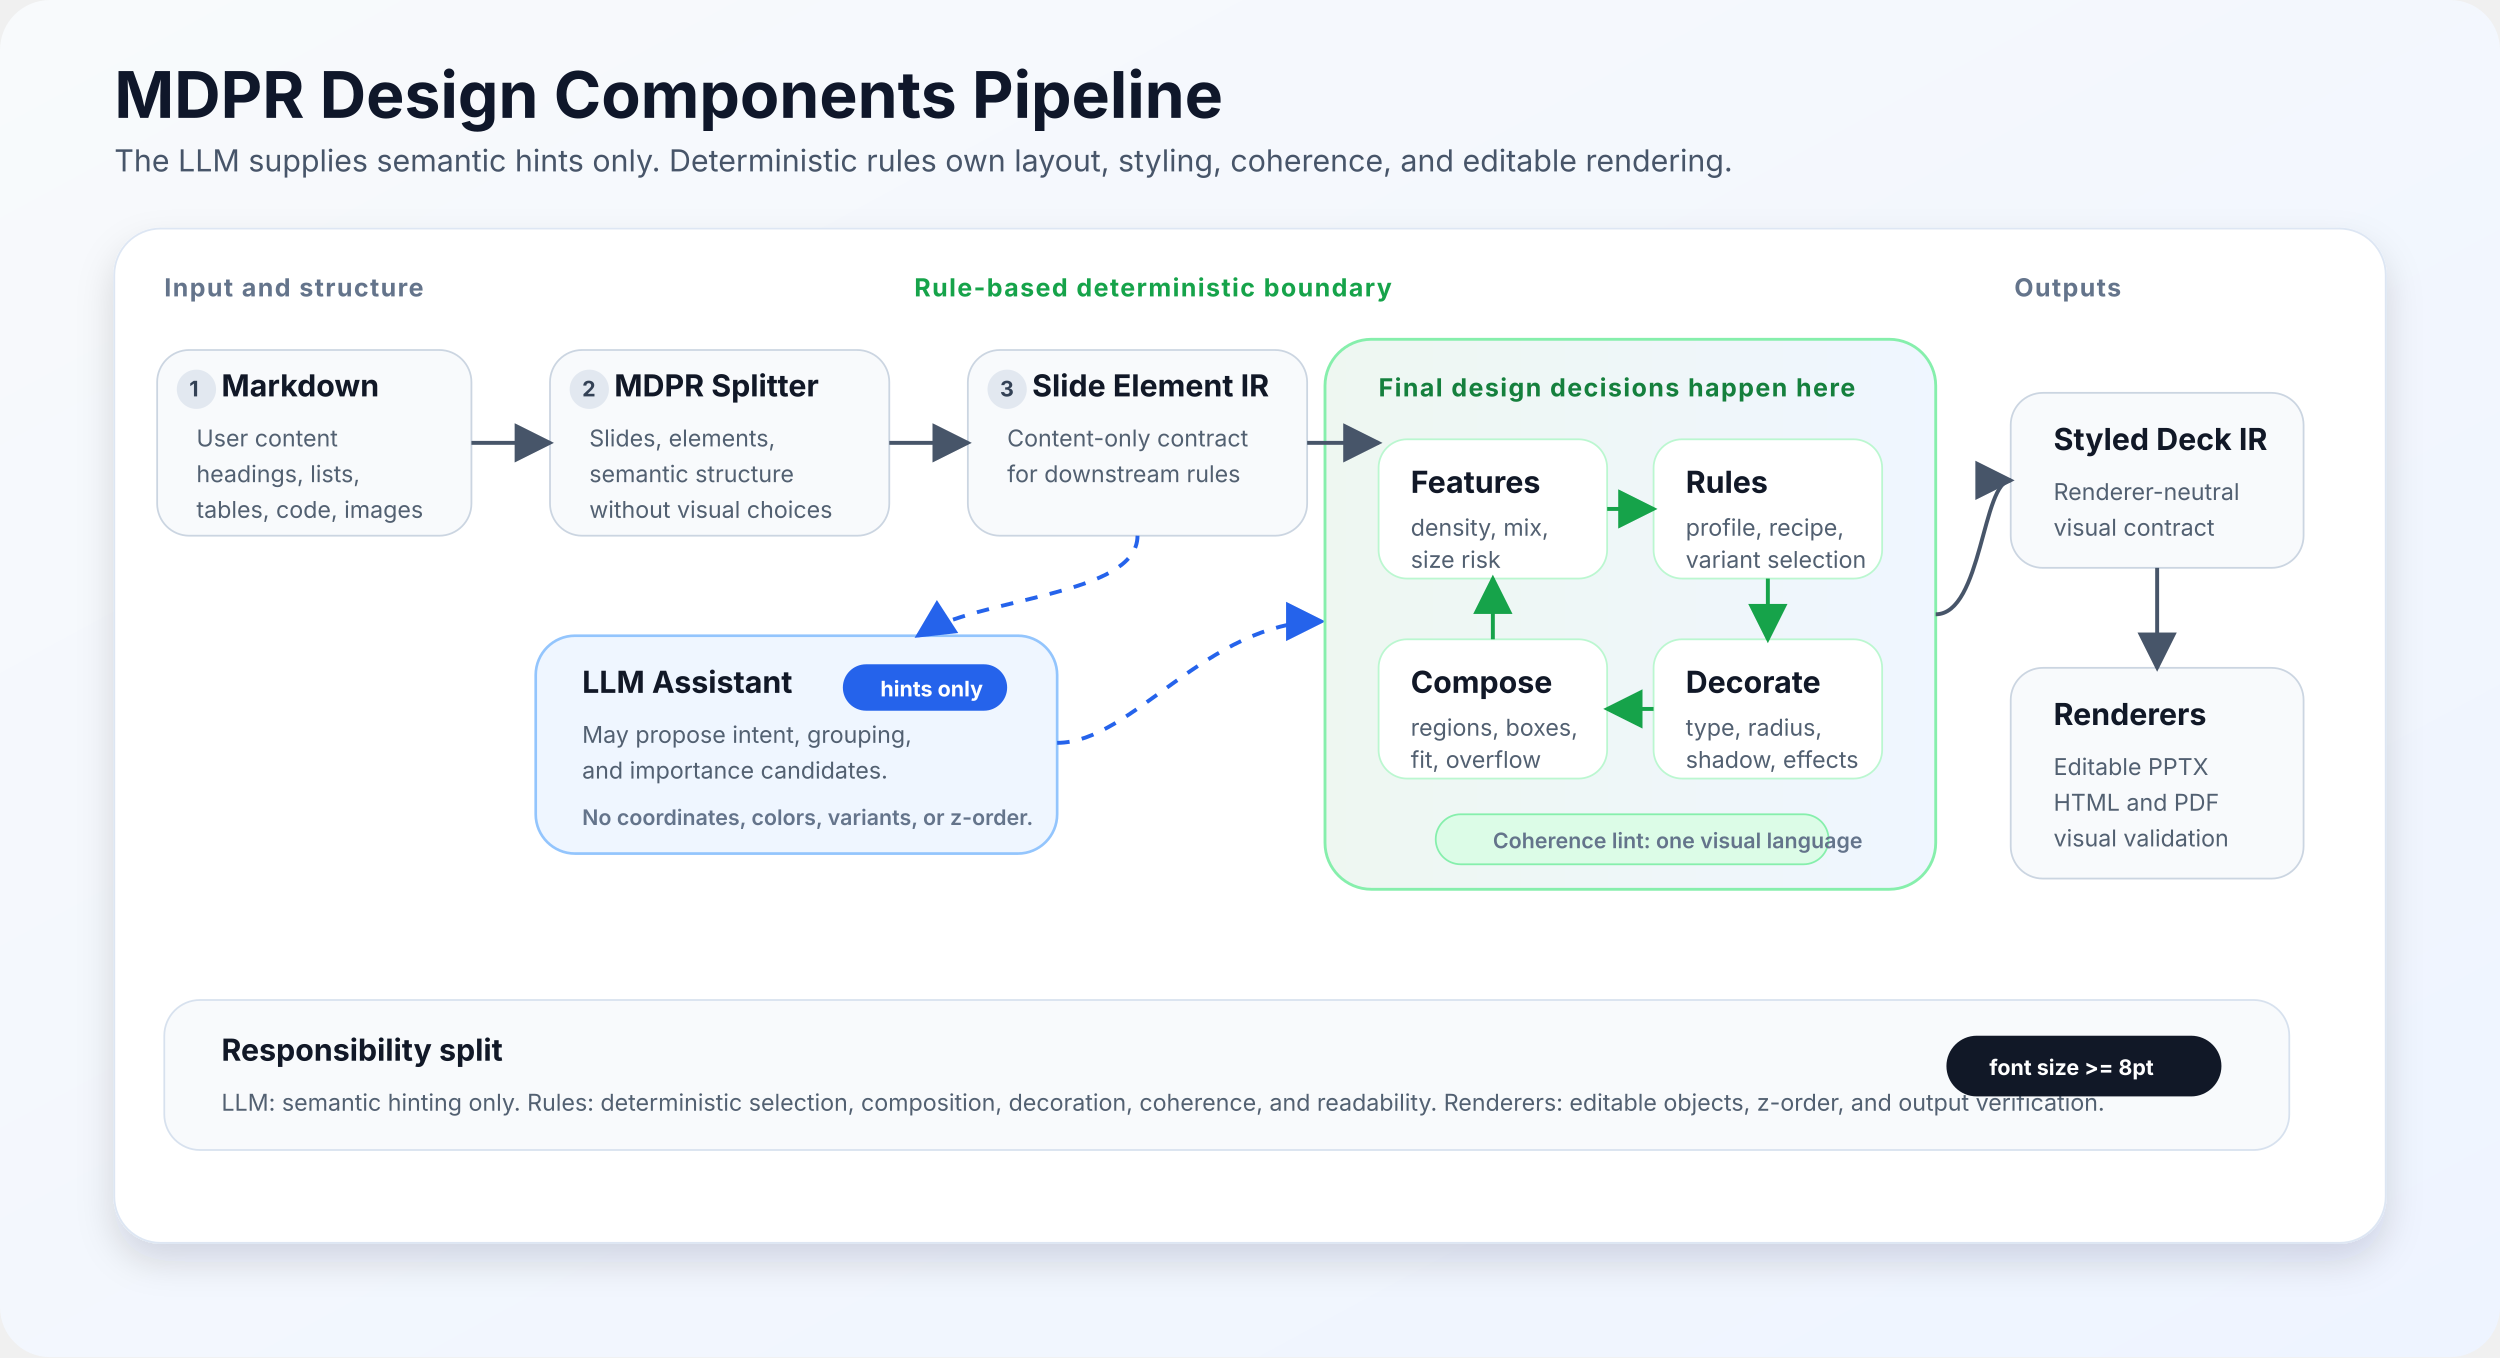
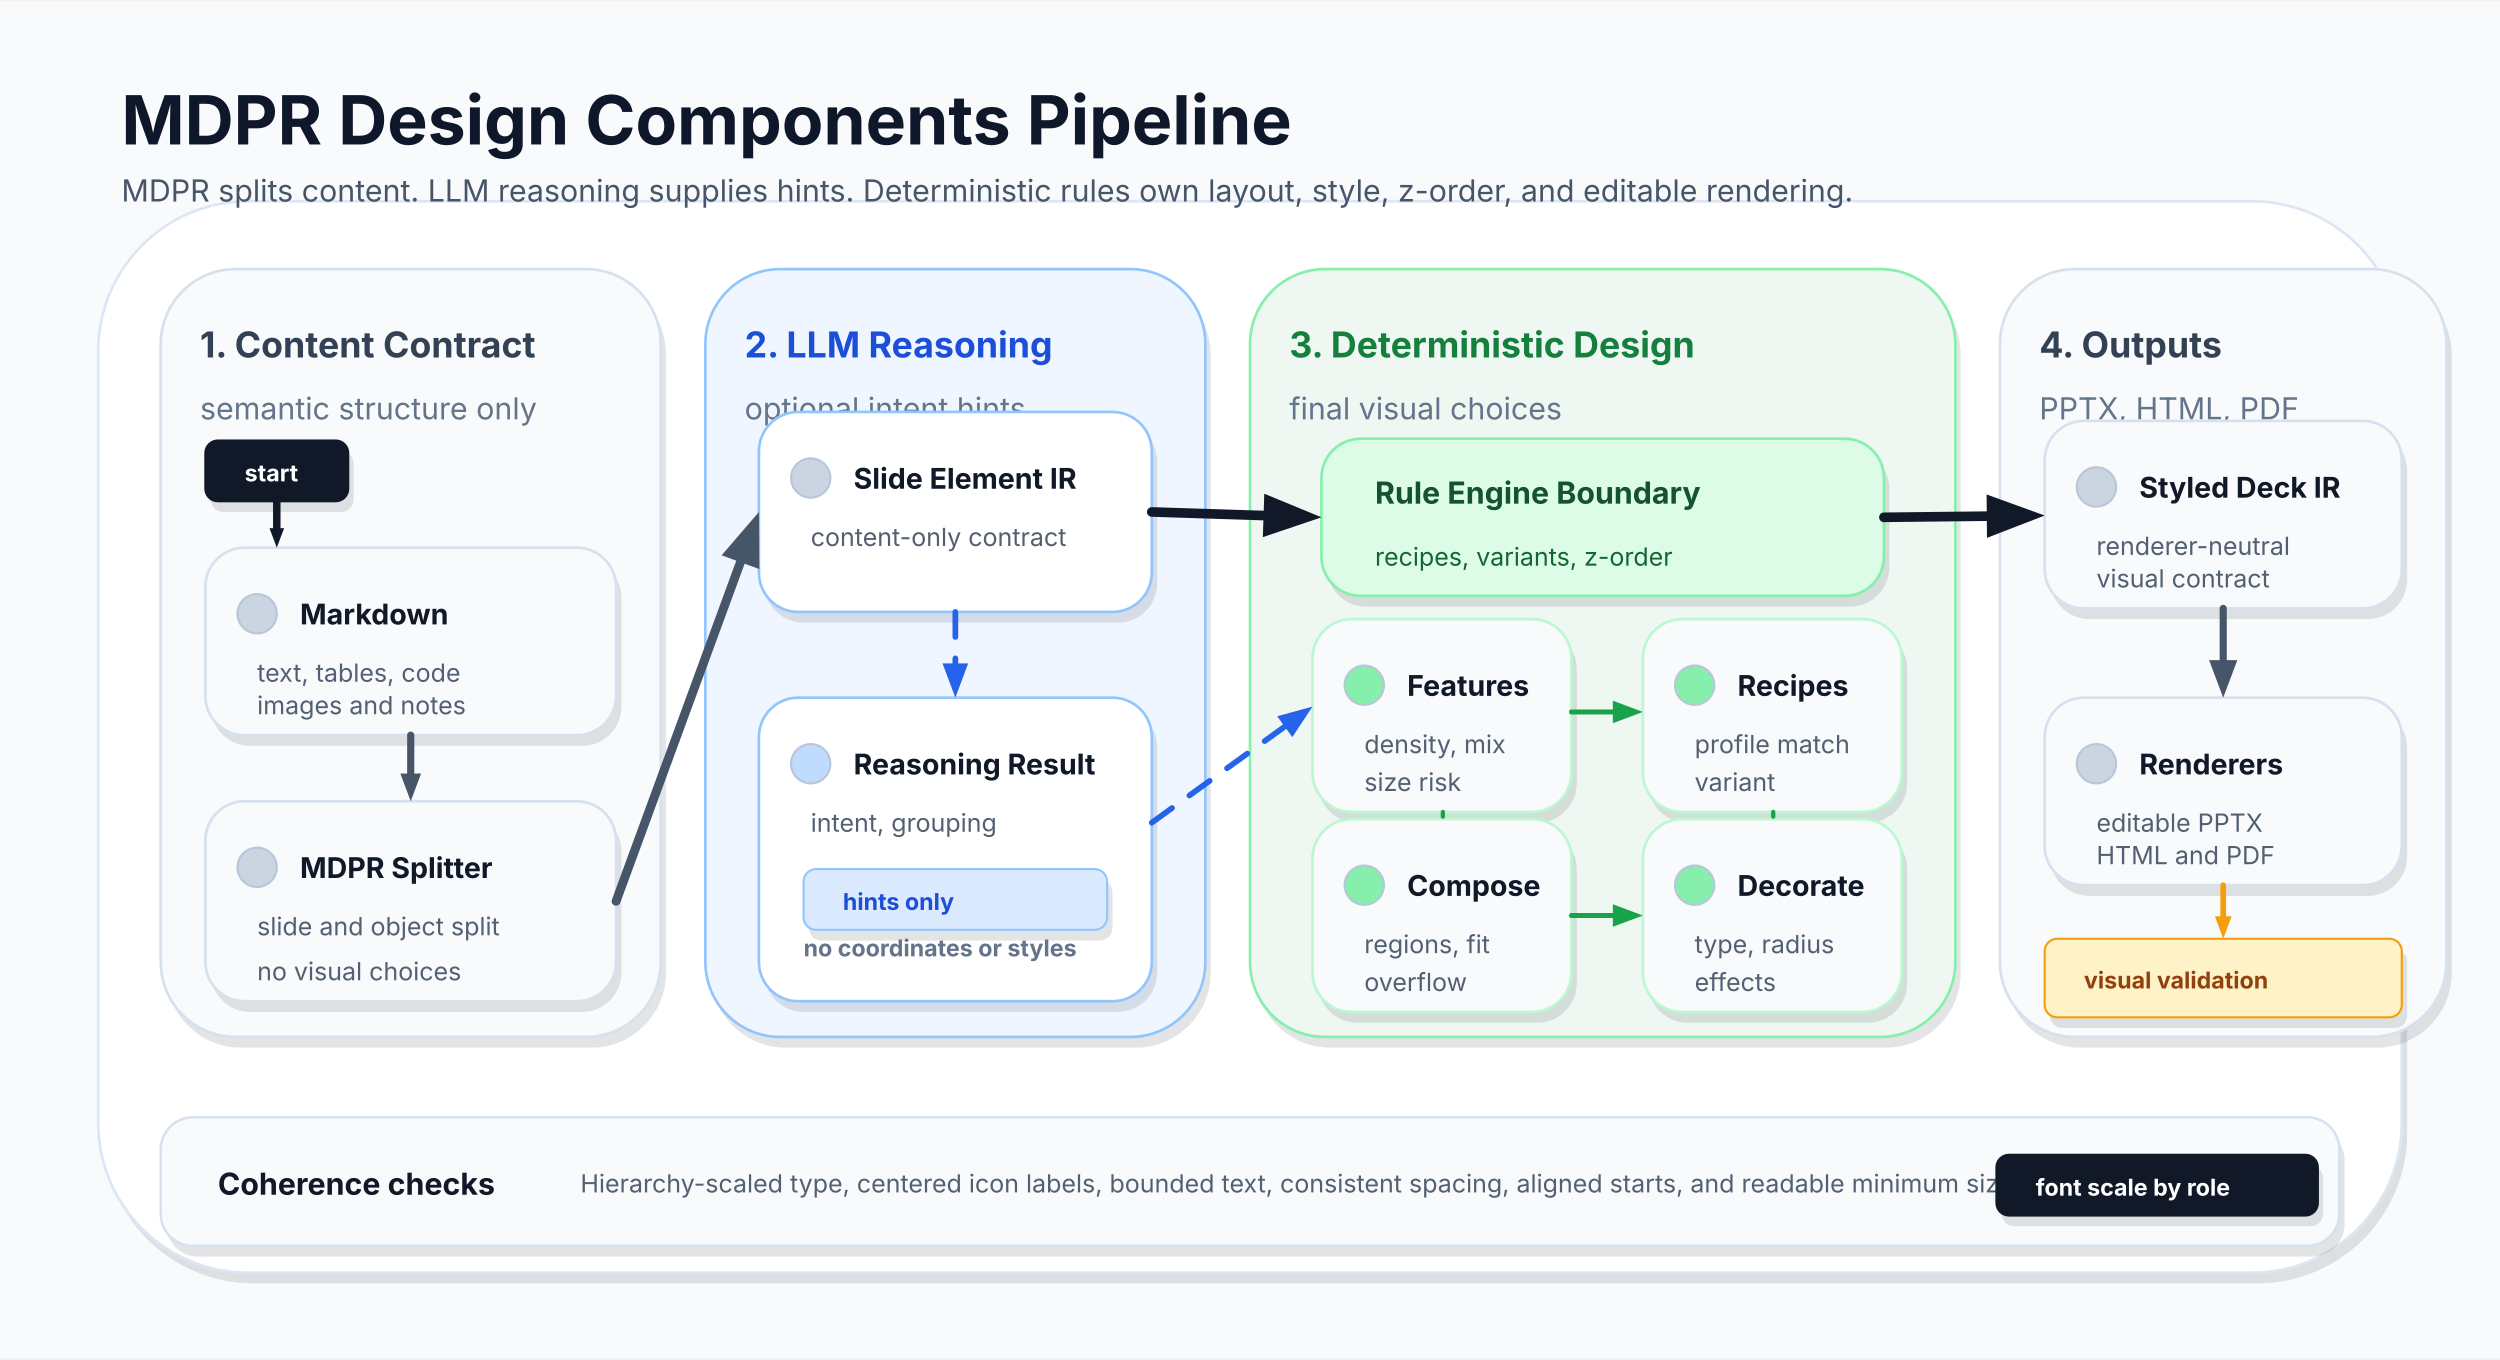
- <svg xmlns="http://www.w3.org/2000/svg" width="1400" height="760" viewBox="0 0 1400 760" role="img" aria-labelledby="title desc">
+ <svg xmlns="http://www.w3.org/2000/svg" width="2600" height="1414" viewBox="0 0 1400 760" role="img" aria-labelledby="title desc">
  <defs>
-     <linearGradient id="bg" x1="0" x2="1" y1="0" y2="1">
-       <stop offset="0%" stop-color="#F8FAFC" />
-       <stop offset="100%" stop-color="#EEF4FF" />
-     </linearGradient>
-     <linearGradient id="rule" x1="0" x2="1" y1="0" y2="0">
-       <stop offset="0%" stop-color="#EEF7F1" />
-       <stop offset="100%" stop-color="#EFF6FF" />
-     </linearGradient>
    <filter id="shadow" x="-20%" y="-20%" width="140%" height="150%">
-       <feDropShadow dx="0" dy="10" stdDeviation="10" flood-color="#0F172A" flood-opacity="0.14" />
+       <feDropShadow dx="0" dy="7" stdDeviation="6" flood-color="#0F172A" flood-opacity="0.16" />
    </filter>
-     <marker id="arrow" markerWidth="14" markerHeight="14" refX="11" refY="7" orient="auto">
+     <marker id="arrowDark" markerWidth="16" markerHeight="16" refX="12" refY="8" orient="auto">
+       <path d="M2,2 L14,8 L2,14 Z" fill="#111827" />
+     </marker>
+     <marker id="arrowSlate" markerWidth="14" markerHeight="14" refX="11" refY="7" orient="auto">
      <path d="M2,2 L12,7 L2,12 Z" fill="#475569" />
    </marker>
    <marker id="arrowBlue" markerWidth="14" markerHeight="14" refX="11" refY="7" orient="auto">
      <path d="M2,2 L12,7 L2,12 Z" fill="#2563EB" />
    </marker>
-     <marker id="arrowGreen" markerWidth="14" markerHeight="14" refX="11" refY="7" orient="auto">
-       <path d="M2,2 L12,7 L2,12 Z" fill="#16A34A" />
+     <marker id="arrowGreen" markerWidth="13" markerHeight="13" refX="10" refY="6.5" orient="auto">
+       <path d="M2,2 L11,6.5 L2,11 Z" fill="#16A34A" />
    </marker>
-     <style>
-       .title { font: 700 36px Inter, Segoe UI, Arial, sans-serif; fill: #0F172A; }
-       .subtitle { font: 400 17px Inter, Segoe UI, Arial, sans-serif; fill: #475569; }
-       .section { font: 700 14px Inter, Segoe UI, Arial, sans-serif; letter-spacing: .8px; text-transform: uppercase; }
-       .card-title { font: 700 17px Inter, Segoe UI, Arial, sans-serif; fill: #111827; }
-       .card-body { font: 400 13px Inter, Segoe UI, Arial, sans-serif; fill: #526071; }
-       .small { font: 600 12px Inter, Segoe UI, Arial, sans-serif; fill: #64748B; }
-       .badge { font: 700 12px Inter, Segoe UI, Arial, sans-serif; fill: #FFFFFF; }
-       .num { font: 700 12px Inter, Segoe UI, Arial, sans-serif; fill: #334155; }
-       .flow { stroke: #475569; stroke-width: 2.2; fill: none; marker-end: url(#arrow); }
-       .hint { stroke: #2563EB; stroke-width: 2.2; fill: none; stroke-dasharray: 7 7; marker-end: url(#arrowBlue); }
-       .rule-arrow { stroke: #16A34A; stroke-width: 2.2; fill: none; marker-end: url(#arrowGreen); }
-     </style>
+     <marker id="arrowAmber" markerWidth="13" markerHeight="13" refX="10" refY="6.5" orient="auto">
+       <path d="M2,2 L11,6.5 L2,11 Z" fill="#F59E0B" />
+     </marker>
  </defs>
-   <rect width="1400" height="760" rx="28" fill="url(#bg)" />
-   <text x="64" y="66" class="title">MDPR Design Components Pipeline</text>
-   <text x="64" y="96" class="subtitle">The LLM supplies semantic hints only. Deterministic rules own layout, styling, coherence, and editable rendering.</text>
-   <rect x="64" y="128" width="1272" height="568" rx="26" fill="#FFFFFF" stroke="#DDE6F3" filter="url(#shadow)" />
-   <text x="92" y="166" class="section" fill="#64748B">Input and structure</text>
-   <text x="512" y="166" class="section" fill="#16A34A">Rule-based deterministic boundary</text>
-   <text x="1128" y="166" class="section" fill="#64748B">Outputs</text>
-   <rect x="88" y="196" width="176" height="104" rx="18" fill="#F8FAFC" stroke="#CBD5E1" />
-   <circle cx="110" cy="218" r="11" fill="#E2E8F0" />
-   <text x="106" y="222" class="num">1</text>
-   <text x="124" y="222" class="card-title">Markdown</text>
-   <text x="110" y="250" class="card-body">User content</text>
-   <text x="110" y="270" class="card-body">headings, lists,</text>
-   <text x="110" y="290" class="card-body">tables, code, images</text>
-   <rect x="308" y="196" width="190" height="104" rx="18" fill="#F8FAFC" stroke="#CBD5E1" />
-   <circle cx="330" cy="218" r="11" fill="#E2E8F0" />
-   <text x="326" y="222" class="num">2</text>
-   <text x="344" y="222" class="card-title">MDPR Splitter</text>
-   <text x="330" y="250" class="card-body">Slides, elements,</text>
-   <text x="330" y="270" class="card-body">semantic structure</text>
-   <text x="330" y="290" class="card-body">without visual choices</text>
-   <rect x="542" y="196" width="190" height="104" rx="18" fill="#F8FAFC" stroke="#CBD5E1" />
-   <circle cx="564" cy="218" r="11" fill="#E2E8F0" />
-   <text x="560" y="222" class="num">3</text>
-   <text x="578" y="222" class="card-title">Slide Element IR</text>
-   <text x="564" y="250" class="card-body">Content-only contract</text>
-   <text x="564" y="270" class="card-body">for downstream rules</text>
-   <path d="M264 248 H308" class="flow" />
-   <path d="M498 248 H542" class="flow" />
-   <rect x="300" y="356" width="292" height="122" rx="22" fill="#EFF6FF" stroke="#93C5FD" stroke-width="1.5" />
-   <text x="326" y="388" class="card-title">LLM Assistant</text>
-   <text x="326" y="416" class="card-body">May propose intent, grouping,</text>
-   <text x="326" y="436" class="card-body">and importance candidates.</text>
-   <text x="326" y="462" class="small">No coordinates, colors, variants, or z-order.</text>
-   <rect x="472" y="372" width="92" height="26" rx="13" fill="#2563EB" />
-   <text x="493" y="390" class="badge">hints only</text>
-   <path d="M637 300 C637 334 548 334 514 356" class="hint" />
-   <path d="M592 416 C634 416 676 348 740 348" class="hint" />
-   <rect x="742" y="190" width="342" height="308" rx="26" fill="url(#rule)" stroke="#86EFAC" stroke-width="1.6" />
-   <text x="772" y="222" class="section" fill="#15803D">Final design decisions happen here</text>
-   <rect x="772" y="246" width="128" height="78" rx="16" fill="#FFFFFF" stroke="#BBF7D0" />
-   <text x="790" y="276" class="card-title">Features</text>
-   <text x="790" y="300" class="card-body">density, mix,</text>
-   <text x="790" y="318" class="card-body">size risk</text>
-   <rect x="926" y="246" width="128" height="78" rx="16" fill="#FFFFFF" stroke="#BBF7D0" />
-   <text x="944" y="276" class="card-title">Rules</text>
-   <text x="944" y="300" class="card-body">profile, recipe,</text>
-   <text x="944" y="318" class="card-body">variant selection</text>
-   <rect x="772" y="358" width="128" height="78" rx="16" fill="#FFFFFF" stroke="#BBF7D0" />
-   <text x="790" y="388" class="card-title">Compose</text>
-   <text x="790" y="412" class="card-body">regions, boxes,</text>
-   <text x="790" y="430" class="card-body">fit, overflow</text>
-   <rect x="926" y="358" width="128" height="78" rx="16" fill="#FFFFFF" stroke="#BBF7D0" />
-   <text x="944" y="388" class="card-title">Decorate</text>
-   <text x="944" y="412" class="card-body">type, radius,</text>
-   <text x="944" y="430" class="card-body">shadow, effects</text>
-   <path d="M900 285 H926" class="rule-arrow" />
-   <path d="M990 324 V358" class="rule-arrow" />
-   <path d="M926 397 H900" class="rule-arrow" />
-   <path d="M836 358 V324" class="rule-arrow" />
-   <rect x="804" y="456" width="220" height="28" rx="14" fill="#DCFCE7" stroke="#86EFAC" />
-   <text x="836" y="475" class="small" fill="#166534">Coherence lint: one visual language</text>
-   <path d="M732 248 H772" class="flow" />
-   <rect x="1126" y="220" width="164" height="98" rx="18" fill="#F8FAFC" stroke="#CBD5E1" />
-   <text x="1150" y="252" class="card-title">Styled Deck IR</text>
-   <text x="1150" y="280" class="card-body">Renderer-neutral</text>
-   <text x="1150" y="300" class="card-body">visual contract</text>
-   <rect x="1126" y="374" width="164" height="118" rx="18" fill="#F8FAFC" stroke="#CBD5E1" />
-   <text x="1150" y="406" class="card-title">Renderers</text>
-   <text x="1150" y="434" class="card-body">Editable PPTX</text>
-   <text x="1150" y="454" class="card-body">HTML and PDF</text>
-   <text x="1150" y="474" class="card-body">visual validation</text>
-   <path d="M1084 344 C1110 344 1110 269 1126 269" class="flow" />
-   <path d="M1208 318 V374" class="flow" />
-   <rect x="92" y="560" width="1190" height="84" rx="20" fill="#F8FAFC" stroke="#D7E1EE" />
-   <text x="124" y="594" class="card-title">Responsibility split</text>
-   <text x="124" y="622" class="card-body">LLM: semantic hinting only. Rules: deterministic selection, composition, decoration, coherence, and readability. Renderers: editable objects, z-order, and output verification.</text>
-   <rect x="1090" y="580" width="154" height="34" rx="17" fill="#111827" />
-   <text x="1114" y="602" class="badge">font size &gt;= 8pt</text>
+   <rect id="z00_background" width="1400" height="760" fill="#F8FAFC" />
+   <rect id="z01_canvas_shadow" x="58.0" y="118.0" width="1290.0" height="600.0" rx="84.0" fill="#0F172A" opacity="0.12" />
+   <rect id="z01_canvas" x="55.0" y="112.0" width="1290.0" height="600.0" rx="84.0" fill="#FFFFFF" stroke="#DDE6F3" stroke-width="1.5" />
+   <text id="header_title" x="68.0" y="66.0" fill="#0F172A" font-family="Inter, Segoe UI, Arial, sans-serif" font-size="38" font-weight="700" dominant-baseline="middle">MDPR Design Components Pipeline</text>
+   <text id="header_subtitle" x="68.0" y="106.0" fill="#475569" font-family="Inter, Segoe UI, Arial, sans-serif" font-size="17" font-weight="400" dominant-baseline="middle">MDPR splits content. LLM reasoning supplies hints. Deterministic rules own layout, style, z-order, and editable rendering.</text>
+   <rect id="zone_content_panel_shadow" x="93.0" y="156.0" width="280.0" height="430.0" rx="42.0" fill="#0F172A" opacity="0.12" />
+   <rect id="zone_content_panel" x="90.0" y="150.0" width="280.0" height="430.0" rx="42.0" fill="#F8FAFC" stroke="#D7E1EE" stroke-width="1.5" />
+   <text id="zone_content_title" x="112.0" y="192.0" fill="#334155" font-family="Inter, Segoe UI, Arial, sans-serif" font-size="20" font-weight="700" dominant-baseline="middle">1. Content Contract</text>
+   <text id="zone_content_subtitle" x="112.0" y="228.0" fill="#64748B" font-family="Inter, Segoe UI, Arial, sans-serif" font-size="17" font-weight="400" dominant-baseline="middle">semantic structure only</text>
+   <rect id="zone_reasoning_panel_shadow" x="398.0" y="156.0" width="280.0" height="430.0" rx="42.0" fill="#0F172A" opacity="0.12" />
+   <rect id="zone_reasoning_panel" x="395.0" y="150.0" width="280.0" height="430.0" rx="42.0" fill="#EFF6FF" stroke="#93C5FD" stroke-width="1.5" />
+   <text id="zone_reasoning_title" x="417.0" y="192.0" fill="#1D4ED8" font-family="Inter, Segoe UI, Arial, sans-serif" font-size="20" font-weight="700" dominant-baseline="middle">2. LLM Reasoning</text>
+   <text id="zone_reasoning_subtitle" x="417.0" y="228.0" fill="#64748B" font-family="Inter, Segoe UI, Arial, sans-serif" font-size="17" font-weight="400" dominant-baseline="middle">optional intent hints</text>
+   <rect id="zone_rules_panel_shadow" x="703.0" y="156.0" width="395.0" height="430.0" rx="42.0" fill="#0F172A" opacity="0.12" />
+   <rect id="zone_rules_panel" x="700.0" y="150.0" width="395.0" height="430.0" rx="42.0" fill="#EEF7F1" stroke="#86EFAC" stroke-width="1.5" />
+   <text id="zone_rules_title" x="722.0" y="192.0" fill="#15803D" font-family="Inter, Segoe UI, Arial, sans-serif" font-size="20" font-weight="700" dominant-baseline="middle">3. Deterministic Design</text>
+   <text id="zone_rules_subtitle" x="722.0" y="228.0" fill="#64748B" font-family="Inter, Segoe UI, Arial, sans-serif" font-size="17" font-weight="400" dominant-baseline="middle">final visual choices</text>
+   <rect id="zone_outputs_panel_shadow" x="1123.0" y="156.0" width="250.0" height="430.0" rx="42.0" fill="#0F172A" opacity="0.12" />
+   <rect id="zone_outputs_panel" x="1120.0" y="150.0" width="250.0" height="430.0" rx="42.0" fill="#F8FAFC" stroke="#D7E1EE" stroke-width="1.5" />
+   <text id="zone_outputs_title" x="1142.0" y="192.0" fill="#334155" font-family="Inter, Segoe UI, Arial, sans-serif" font-size="20" font-weight="700" dominant-baseline="middle">4. Outputs</text>
+   <text id="zone_outputs_subtitle" x="1142.0" y="228.0" fill="#64748B" font-family="Inter, Segoe UI, Arial, sans-serif" font-size="17" font-weight="400" dominant-baseline="middle">PPTX, HTML, PDF</text>
+   <rect id="start_flag_shadow" x="118.0" y="252.0" width="80.0" height="34.0" rx="7.0" fill="#0F172A" opacity="0.12" />
+   <rect id="start_flag" x="115.0" y="246.0" width="80.0" height="34.0" rx="7.0" fill="#111827" stroke="#111827" stroke-width="1.2" />
+   <text id="start_flag_text" x="137.0" y="264.0" fill="#FFFFFF" font-family="Inter, Segoe UI, Arial, sans-serif" font-size="13" font-weight="700" dominant-baseline="middle">start</text>
+   <rect id="markdown_card_shadow" x="118.0" y="312.0" width="230.0" height="105.0" rx="22.0" fill="#0F172A" opacity="0.12" />
+   <rect id="markdown_card" x="115.0" y="306.0" width="230.0" height="105.0" rx="22.0" fill="#F8FAFC" stroke="#D7E1EE" stroke-width="1.5" />
+   <circle id="markdown_dot" cx="144.0" cy="343.0" r="11" fill="#CBD5E1" stroke="#B7C6D8" stroke-width="1.2" />
+   <text id="markdown_title" x="168.0" y="343.0" fill="#111827" font-family="Inter, Segoe UI, Arial, sans-serif" font-size="16" font-weight="700" dominant-baseline="middle">Markdown</text>
+   <text id="markdown_line_0" x="144.0" y="376.0" fill="#526071" font-family="Inter, Segoe UI, Arial, sans-serif" font-size="14" font-weight="400" dominant-baseline="middle">text, tables, code</text>
+   <text id="markdown_line_1" x="144.0" y="394.2" fill="#526071" font-family="Inter, Segoe UI, Arial, sans-serif" font-size="14" font-weight="400" dominant-baseline="middle">images and notes</text>
+   <rect id="splitter_card_shadow" x="118.0" y="454.0" width="230.0" height="112.0" rx="22.0" fill="#0F172A" opacity="0.12" />
+   <rect id="splitter_card" x="115.0" y="448.0" width="230.0" height="112.0" rx="22.0" fill="#F8FAFC" stroke="#D7E1EE" stroke-width="1.5" />
+   <circle id="splitter_dot" cx="144.0" cy="485.0" r="11" fill="#CBD5E1" stroke="#B7C6D8" stroke-width="1.2" />
+   <text id="splitter_title" x="168.0" y="485.0" fill="#111827" font-family="Inter, Segoe UI, Arial, sans-serif" font-size="16" font-weight="700" dominant-baseline="middle">MDPR Splitter</text>
+   <text id="splitter_line_0" x="144.0" y="518.0" fill="#526071" font-family="Inter, Segoe UI, Arial, sans-serif" font-size="14" font-weight="400" dominant-baseline="middle">slide and object split</text>
+   <text id="splitter_line_1" x="144.0" y="543.2" fill="#526071" font-family="Inter, Segoe UI, Arial, sans-serif" font-size="14" font-weight="400" dominant-baseline="middle">no visual choices</text>
+   <path id="main_start_markdown" d="M155.0,280.0 L155.0,297.0" fill="none" stroke="#111827" stroke-width="4.2" stroke-linecap="round" stroke-linejoin="round" />
+   <polygon id="main_start_markdown_head" points="155.0,306.0 150.9,295.1 159.1,295.1" fill="#111827" />
+   <path id="main_markdown_splitter" d="M230.0,411.0 L230.0,435.3" fill="none" stroke="#475569" stroke-width="4.0" stroke-linecap="round" stroke-linejoin="round" />
+   <polygon id="main_markdown_splitter_head" points="230.0,448.0 224.2,432.5 235.8,432.5" fill="#475569" />
+   <rect id="ir_core_card_shadow" x="428.0" y="236.0" width="220.0" height="112.0" rx="22.0" fill="#0F172A" opacity="0.12" />
+   <rect id="ir_core_card" x="425.0" y="230.0" width="220.0" height="112.0" rx="22.0" fill="#FFFFFF" stroke="#93C5FD" stroke-width="1.5" />
+   <circle id="ir_core_dot" cx="454.0" cy="267.0" r="11" fill="#CBD5E1" stroke="#B7C6D8" stroke-width="1.2" />
+   <text id="ir_core_title" x="478.0" y="267.0" fill="#111827" font-family="Inter, Segoe UI, Arial, sans-serif" font-size="16" font-weight="700" dominant-baseline="middle">Slide Element IR</text>
+   <text id="ir_core_line_0" x="454.0" y="300.0" fill="#526071" font-family="Inter, Segoe UI, Arial, sans-serif" font-size="14" font-weight="400" dominant-baseline="middle">content-only contract</text>
+   <rect id="reasoning_card_shadow" x="428.0" y="396.0" width="220.0" height="170.0" rx="22.0" fill="#0F172A" opacity="0.12" />
+   <rect id="reasoning_card" x="425.0" y="390.0" width="220.0" height="170.0" rx="22.0" fill="#FFFFFF" stroke="#93C5FD" stroke-width="1.5" />
+   <circle id="reasoning_dot" cx="454.0" cy="427.0" r="11" fill="#BFDBFE" stroke="#B7C6D8" stroke-width="1.2" />
+   <text id="reasoning_title" x="478.0" y="427.0" fill="#111827" font-family="Inter, Segoe UI, Arial, sans-serif" font-size="16" font-weight="700" dominant-baseline="middle">Reasoning Result</text>
+   <text id="reasoning_line_0" x="454.0" y="460.0" fill="#526071" font-family="Inter, Segoe UI, Arial, sans-serif" font-size="14" font-weight="400" dominant-baseline="middle">intent, grouping</text>
+   <rect id="reasoning_guard_shadow" x="453.0" y="492.0" width="170.0" height="34.0" rx="7.0" fill="#0F172A" opacity="0.12" />
+   <rect id="reasoning_guard" x="450.0" y="486.0" width="170.0" height="34.0" rx="7.0" fill="#DBEAFE" stroke="#93C5FD" stroke-width="1.2" />
+   <text id="reasoning_guard_text" x="472.0" y="504.0" fill="#1D4ED8" font-family="Inter, Segoe UI, Arial, sans-serif" font-size="13" font-weight="700" dominant-baseline="middle">hints only</text>
+   <text id="reasoning_limit" x="450.0" y="530.0" fill="#64748B" font-family="Inter, Segoe UI, Arial, sans-serif" font-size="13" font-weight="700" dominant-baseline="middle">no coordinates or styles</text>
+   <path id="main_splitter_ir" d="M345.0,504.0 L416.5,309.1" fill="none" stroke="#475569" stroke-width="5.0" stroke-linecap="round" stroke-linejoin="round" />
+   <polygon id="main_splitter_ir_head" points="425.0,286.0 425.2,318.0 404.1,310.3" fill="#475569" />
+   <path id="hint_ir_reasoning" d="M535.0,342.0 L535.0,374.3" fill="none" stroke="#2563EB" stroke-width="3.2" stroke-linecap="round" stroke-linejoin="round" stroke-dasharray="14 12" />
+   <polygon id="hint_ir_reasoning_head" points="535.0,390.0 527.8,370.8 542.2,370.8" fill="#2563EB" />
+   <rect id="rule_engine_card_shadow" x="743.0" y="251.0" width="315.0" height="88.0" rx="22.0" fill="#0F172A" opacity="0.12" />
+   <rect id="rule_engine_card" x="740.0" y="245.0" width="315.0" height="88.0" rx="22.0" fill="#DCFCE7" stroke="#86EFAC" stroke-width="1.5" />
+   <text id="rule_engine_title" x="770.0" y="275.0" fill="#14532D" font-family="Inter, Segoe UI, Arial, sans-serif" font-size="17" font-weight="700" dominant-baseline="middle">Rule Engine Boundary</text>
+   <text id="rule_engine_body" x="770.0" y="311.0" fill="#166534" font-family="Inter, Segoe UI, Arial, sans-serif" font-size="14" font-weight="400" dominant-baseline="middle">recipes, variants, z-order</text>
+   <rect id="features_card_shadow" x="738.0" y="352.0" width="145.0" height="108.0" rx="22.0" fill="#0F172A" opacity="0.12" />
+   <rect id="features_card" x="735.0" y="346.0" width="145.0" height="108.0" rx="22.0" fill="#F8FAFC" stroke="#BBF7D0" stroke-width="1.5" />
+   <circle id="features_dot" cx="764.0" cy="383.0" r="11" fill="#86EFAC" stroke="#B7C6D8" stroke-width="1.2" />
+   <text id="features_title" x="788.0" y="383.0" fill="#111827" font-family="Inter, Segoe UI, Arial, sans-serif" font-size="16" font-weight="700" dominant-baseline="middle">Features</text>
+   <text id="features_line_0" x="764.0" y="416.0" fill="#526071" font-family="Inter, Segoe UI, Arial, sans-serif" font-size="14" font-weight="400" dominant-baseline="middle">density, mix</text>
+   <text id="features_line_1" x="764.0" y="437.2" fill="#526071" font-family="Inter, Segoe UI, Arial, sans-serif" font-size="14" font-weight="400" dominant-baseline="middle">size risk</text>
+   <rect id="recipes_card_shadow" x="923.0" y="352.0" width="145.0" height="108.0" rx="22.0" fill="#0F172A" opacity="0.12" />
+   <rect id="recipes_card" x="920.0" y="346.0" width="145.0" height="108.0" rx="22.0" fill="#F8FAFC" stroke="#BBF7D0" stroke-width="1.5" />
+   <circle id="recipes_dot" cx="949.0" cy="383.0" r="11" fill="#86EFAC" stroke="#B7C6D8" stroke-width="1.2" />
+   <text id="recipes_title" x="973.0" y="383.0" fill="#111827" font-family="Inter, Segoe UI, Arial, sans-serif" font-size="16" font-weight="700" dominant-baseline="middle">Recipes</text>
+   <text id="recipes_line_0" x="949.0" y="416.0" fill="#526071" font-family="Inter, Segoe UI, Arial, sans-serif" font-size="14" font-weight="400" dominant-baseline="middle">profile match</text>
+   <text id="recipes_line_1" x="949.0" y="437.2" fill="#526071" font-family="Inter, Segoe UI, Arial, sans-serif" font-size="14" font-weight="400" dominant-baseline="middle">variant</text>
+   <rect id="compose_card_shadow" x="738.0" y="464.0" width="145.0" height="108.0" rx="22.0" fill="#0F172A" opacity="0.12" />
+   <rect id="compose_card" x="735.0" y="458.0" width="145.0" height="108.0" rx="22.0" fill="#F8FAFC" stroke="#BBF7D0" stroke-width="1.5" />
+   <circle id="compose_dot" cx="764.0" cy="495.0" r="11" fill="#86EFAC" stroke="#B7C6D8" stroke-width="1.2" />
+   <text id="compose_title" x="788.0" y="495.0" fill="#111827" font-family="Inter, Segoe UI, Arial, sans-serif" font-size="16" font-weight="700" dominant-baseline="middle">Compose</text>
+   <text id="compose_line_0" x="764.0" y="528.0" fill="#526071" font-family="Inter, Segoe UI, Arial, sans-serif" font-size="14" font-weight="400" dominant-baseline="middle">regions, fit</text>
+   <text id="compose_line_1" x="764.0" y="549.2" fill="#526071" font-family="Inter, Segoe UI, Arial, sans-serif" font-size="14" font-weight="400" dominant-baseline="middle">overflow</text>
+   <rect id="decorate_card_shadow" x="923.0" y="464.0" width="145.0" height="108.0" rx="22.0" fill="#0F172A" opacity="0.12" />
+   <rect id="decorate_card" x="920.0" y="458.0" width="145.0" height="108.0" rx="22.0" fill="#F8FAFC" stroke="#BBF7D0" stroke-width="1.5" />
+   <circle id="decorate_dot" cx="949.0" cy="495.0" r="11" fill="#86EFAC" stroke="#B7C6D8" stroke-width="1.2" />
+   <text id="decorate_title" x="973.0" y="495.0" fill="#111827" font-family="Inter, Segoe UI, Arial, sans-serif" font-size="16" font-weight="700" dominant-baseline="middle">Decorate</text>
+   <text id="decorate_line_0" x="949.0" y="528.0" fill="#526071" font-family="Inter, Segoe UI, Arial, sans-serif" font-size="14" font-weight="400" dominant-baseline="middle">type, radius</text>
+   <text id="decorate_line_1" x="949.0" y="549.2" fill="#526071" font-family="Inter, Segoe UI, Arial, sans-serif" font-size="14" font-weight="400" dominant-baseline="middle">effects</text>
+   <path id="main_ir_rules" d="M645.0,286.0 L713.4,288.2" fill="none" stroke="#111827" stroke-width="5.4" stroke-linecap="round" stroke-linejoin="round" />
+   <polygon id="main_ir_rules_head" points="740.0,289.0 707.2,300.1 708.0,275.8" fill="#111827" />
+   <path id="hint_reasoning_rules" d="M645.0,460.0 L722.2,404.2" fill="none" stroke="#2563EB" stroke-width="3.2" stroke-linecap="round" stroke-linejoin="round" stroke-dasharray="14 12" />
+   <polygon id="hint_reasoning_rules_head" points="735.0,395.0 723.7,412.1 715.2,400.4" fill="#2563EB" />
+   <path id="rule_features_recipes" d="M880.0,398.0 L906.2,398.0" fill="none" stroke="#16A34A" stroke-width="2.8" stroke-linecap="round" stroke-linejoin="round" />
+   <polygon id="rule_features_recipes_head" points="920.0,398.0 903.2,404.3 903.2,391.7" fill="#16A34A" />
+   <path id="rule_features_compose" d="M808.0,454.0 L808.0,456.6" fill="none" stroke="#16A34A" stroke-width="2.4" stroke-linecap="round" stroke-linejoin="round" />
+   <path id="rule_recipes_decorate" d="M993.0,454.0 L993.0,456.6" fill="none" stroke="#16A34A" stroke-width="2.4" stroke-linecap="round" stroke-linejoin="round" />
+   <path id="rule_compose_decorate" d="M880.0,512.0 L906.2,512.0" fill="none" stroke="#16A34A" stroke-width="2.8" stroke-linecap="round" stroke-linejoin="round" />
+   <polygon id="rule_compose_decorate_head" points="920.0,512.0 903.2,518.3 903.2,505.7" fill="#16A34A" />
+   <rect id="styled_ir_card_shadow" x="1148.0" y="241.0" width="200.0" height="105.0" rx="22.0" fill="#0F172A" opacity="0.12" />
+   <rect id="styled_ir_card" x="1145.0" y="235.0" width="200.0" height="105.0" rx="22.0" fill="#F8FAFC" stroke="#D7E1EE" stroke-width="1.5" />
+   <circle id="styled_ir_dot" cx="1174.0" cy="272.0" r="11" fill="#CBD5E1" stroke="#B7C6D8" stroke-width="1.2" />
+   <text id="styled_ir_title" x="1198.0" y="272.0" fill="#111827" font-family="Inter, Segoe UI, Arial, sans-serif" font-size="16" font-weight="700" dominant-baseline="middle">Styled Deck IR</text>
+   <text id="styled_ir_line_0" x="1174.0" y="305.0" fill="#526071" font-family="Inter, Segoe UI, Arial, sans-serif" font-size="14" font-weight="400" dominant-baseline="middle">renderer-neutral</text>
+   <text id="styled_ir_line_1" x="1174.0" y="323.2" fill="#526071" font-family="Inter, Segoe UI, Arial, sans-serif" font-size="14" font-weight="400" dominant-baseline="middle">visual contract</text>
+   <rect id="renderers_card_shadow" x="1148.0" y="396.0" width="200.0" height="105.0" rx="22.0" fill="#0F172A" opacity="0.12" />
+   <rect id="renderers_card" x="1145.0" y="390.0" width="200.0" height="105.0" rx="22.0" fill="#F8FAFC" stroke="#D7E1EE" stroke-width="1.5" />
+   <circle id="renderers_dot" cx="1174.0" cy="427.0" r="11" fill="#CBD5E1" stroke="#B7C6D8" stroke-width="1.2" />
+   <text id="renderers_title" x="1198.0" y="427.0" fill="#111827" font-family="Inter, Segoe UI, Arial, sans-serif" font-size="16" font-weight="700" dominant-baseline="middle">Renderers</text>
+   <text id="renderers_line_0" x="1174.0" y="460.0" fill="#526071" font-family="Inter, Segoe UI, Arial, sans-serif" font-size="14" font-weight="400" dominant-baseline="middle">editable PPTX</text>
+   <text id="renderers_line_1" x="1174.0" y="478.2" fill="#526071" font-family="Inter, Segoe UI, Arial, sans-serif" font-size="14" font-weight="400" dominant-baseline="middle">HTML and PDF</text>
+   <rect id="visual_check_shadow" x="1148.0" y="531.0" width="200.0" height="44.0" rx="7.0" fill="#0F172A" opacity="0.12" />
+   <rect id="visual_check" x="1145.0" y="525.0" width="200.0" height="44.0" rx="7.0" fill="#FEF3C7" stroke="#F59E0B" stroke-width="1.2" />
+   <text id="visual_check_text" x="1167.0" y="548.0" fill="#92400E" font-family="Inter, Segoe UI, Arial, sans-serif" font-size="13" font-weight="700" dominant-baseline="middle">visual validation</text>
+   <path id="main_rules_styled_ir" d="M1055.0,289.0 L1118.4,288.3" fill="none" stroke="#111827" stroke-width="5.4" stroke-linecap="round" stroke-linejoin="round" />
+   <polygon id="main_rules_styled_ir_head" points="1145.0,288.0 1112.7,300.5 1112.5,276.2" fill="#111827" />
+   <path id="main_styled_renderers" d="M1245.0,340.0 L1245.0,372.8" fill="none" stroke="#475569" stroke-width="4.0" stroke-linecap="round" stroke-linejoin="round" />
+   <polygon id="main_styled_renderers_head" points="1245.0,390.0 1237.1,369.0 1252.9,369.0" fill="#475569" />
+   <path id="validation_loop" d="M1245.0,495.0 L1245.0,514.7" fill="none" stroke="#F59E0B" stroke-width="3.2" stroke-linecap="round" stroke-linejoin="round" />
+   <polygon id="validation_loop_head" points="1245.0,525.0 1240.3,512.4 1249.7,512.4" fill="#F59E0B" />
+   <rect id="coherence_band_shadow" x="93.0" y="631.0" width="1220.0" height="72.0" rx="18.0" fill="#0F172A" opacity="0.12" />
+   <rect id="coherence_band" x="90.0" y="625.0" width="1220.0" height="72.0" rx="18.0" fill="#F8FAFC" stroke="#D7E1EE" stroke-width="1.4" />
+   <text id="coherence_title" x="122.0" y="662.0" fill="#111827" font-family="Inter, Segoe UI, Arial, sans-serif" font-size="17" font-weight="700" dominant-baseline="middle">Coherence checks</text>
+   <text id="coherence_body" x="325.0" y="662.0" fill="#526071" font-family="Inter, Segoe UI, Arial, sans-serif" font-size="14" font-weight="400" dominant-baseline="middle">Hierarchy-scaled type, centered icon labels, bounded text, consistent spacing, aligned starts, and readable minimum sizes.</text>
+   <rect id="font_badge_shadow" x="1121.0" y="652.0" width="180.0" height="34.0" rx="7.0" fill="#0F172A" opacity="0.12" />
+   <rect id="font_badge" x="1118.0" y="646.0" width="180.0" height="34.0" rx="7.0" fill="#111827" stroke="#111827" stroke-width="1.2" />
+   <text id="font_badge_text" x="1140.0" y="664.0" fill="#FFFFFF" font-family="Inter, Segoe UI, Arial, sans-serif" font-size="13" font-weight="700" dominant-baseline="middle">font scale by role</text>
</svg>
